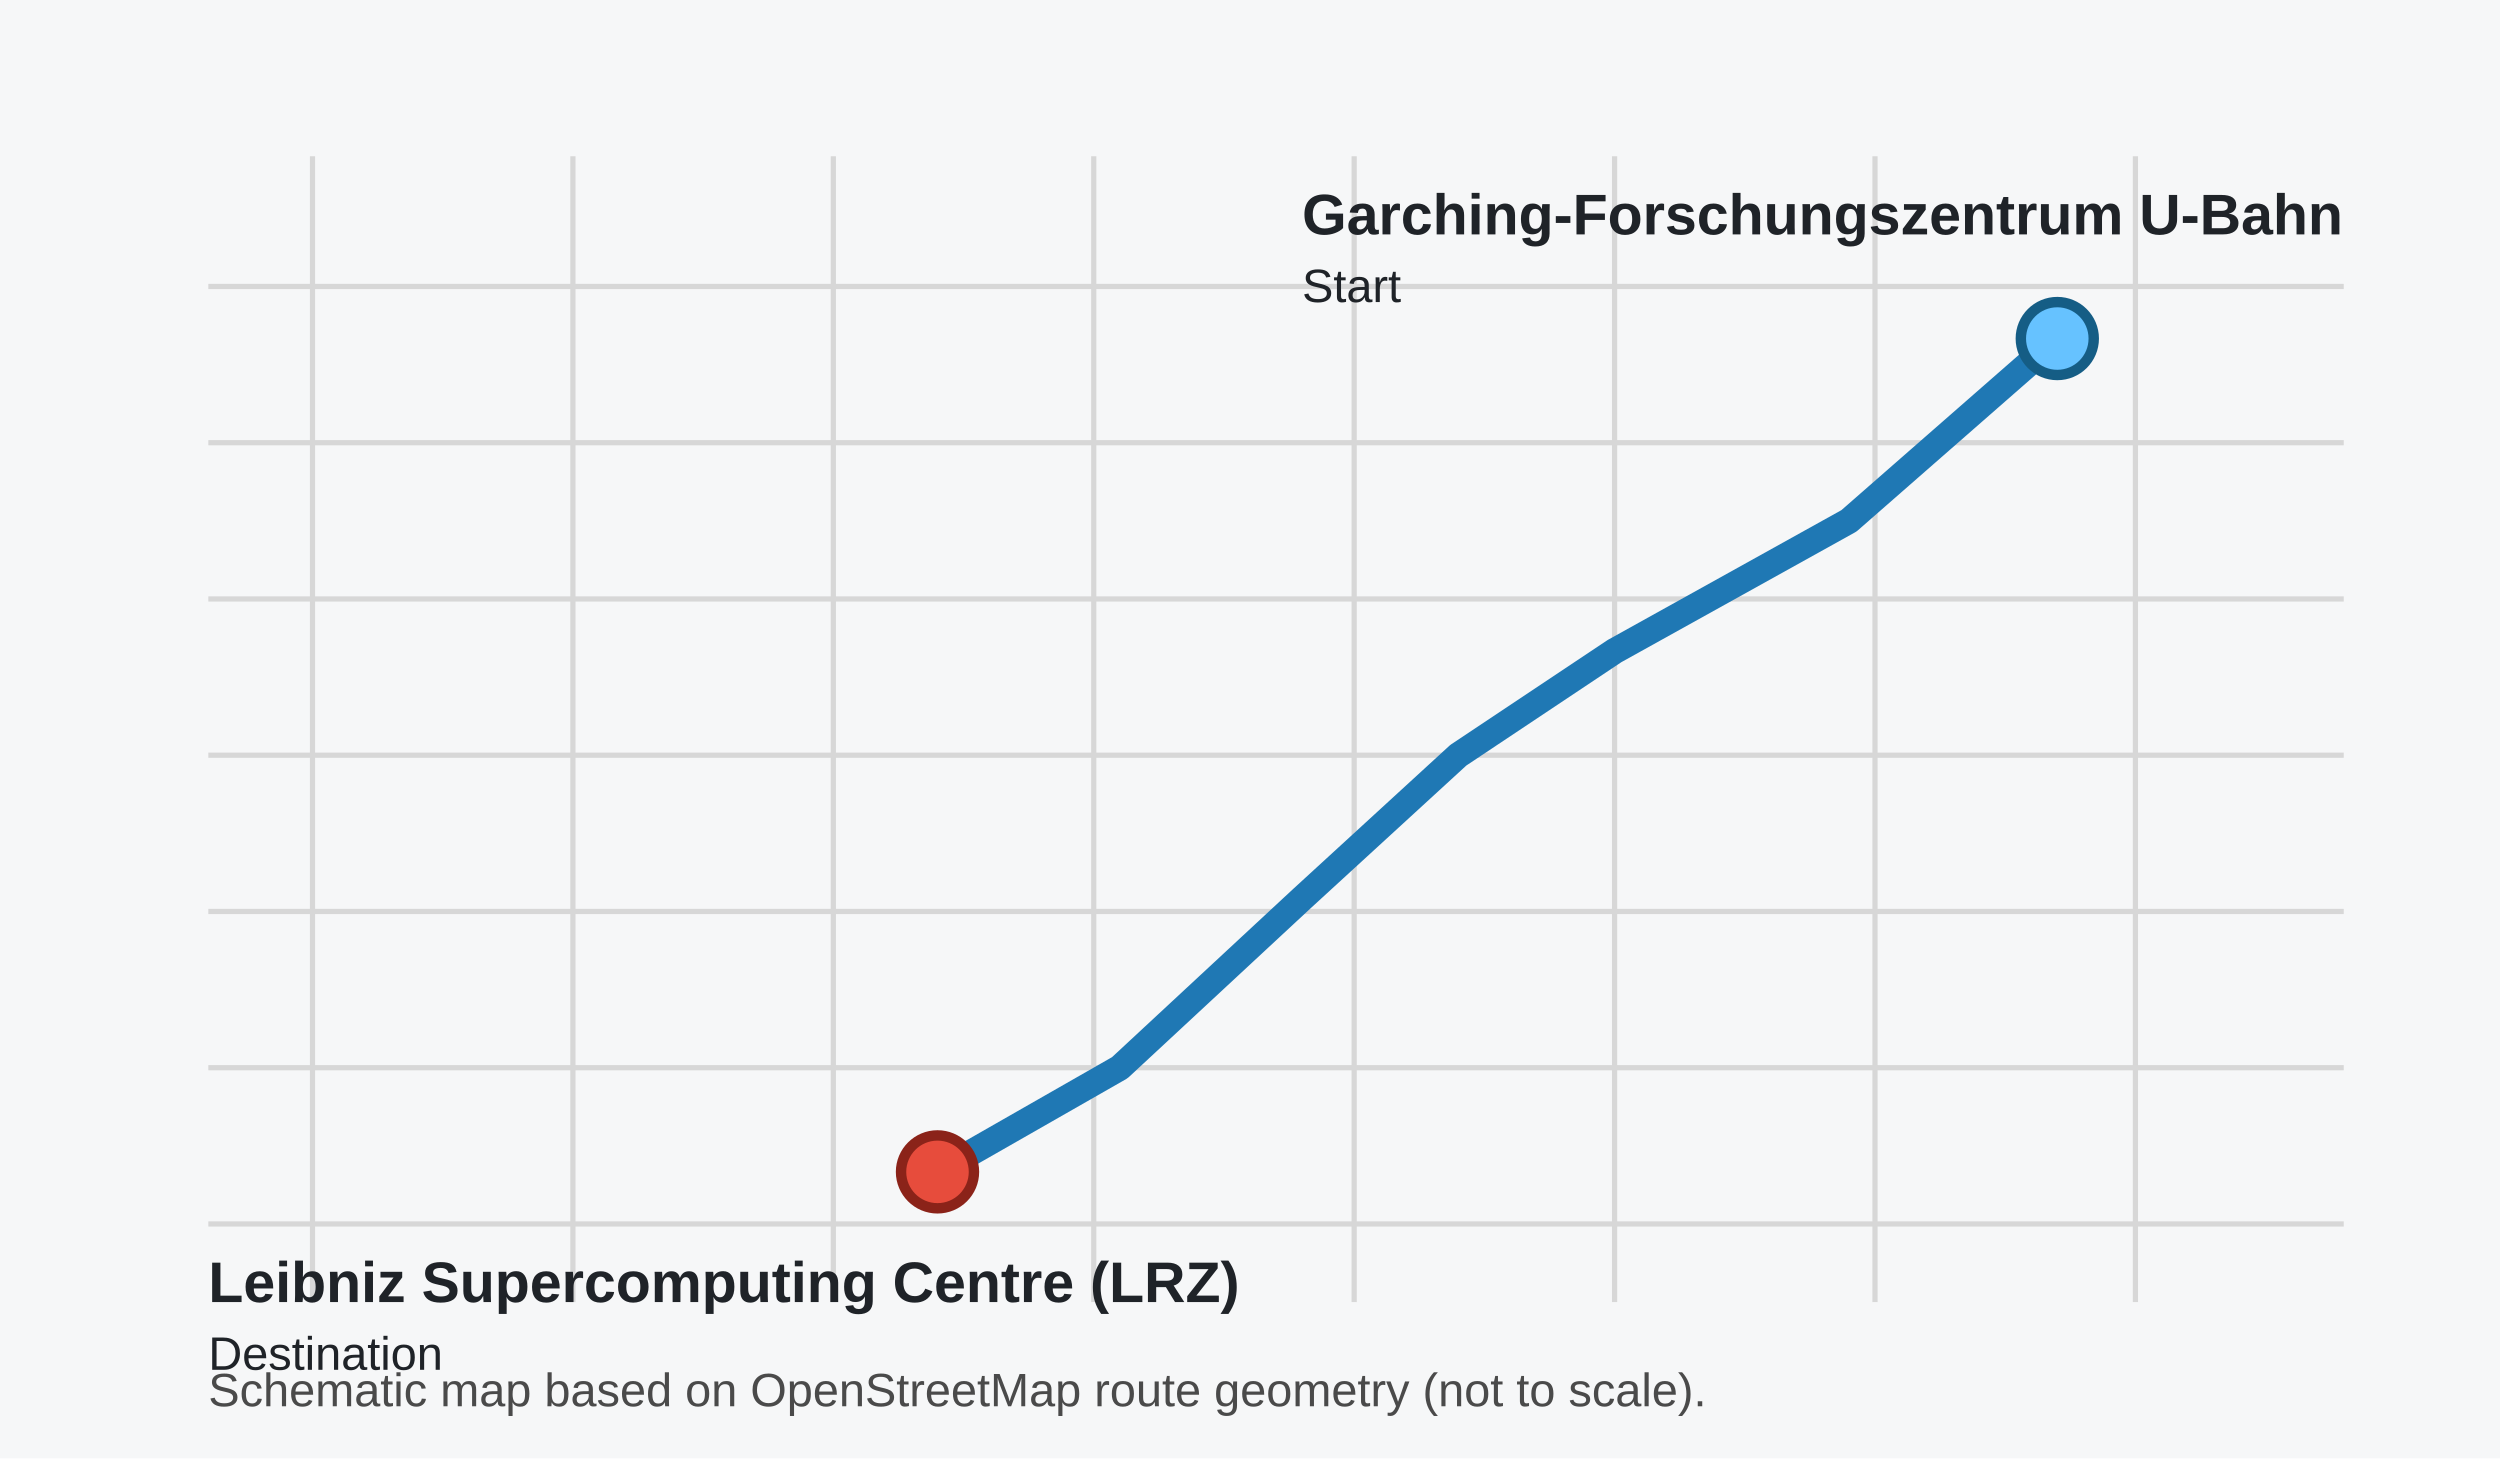
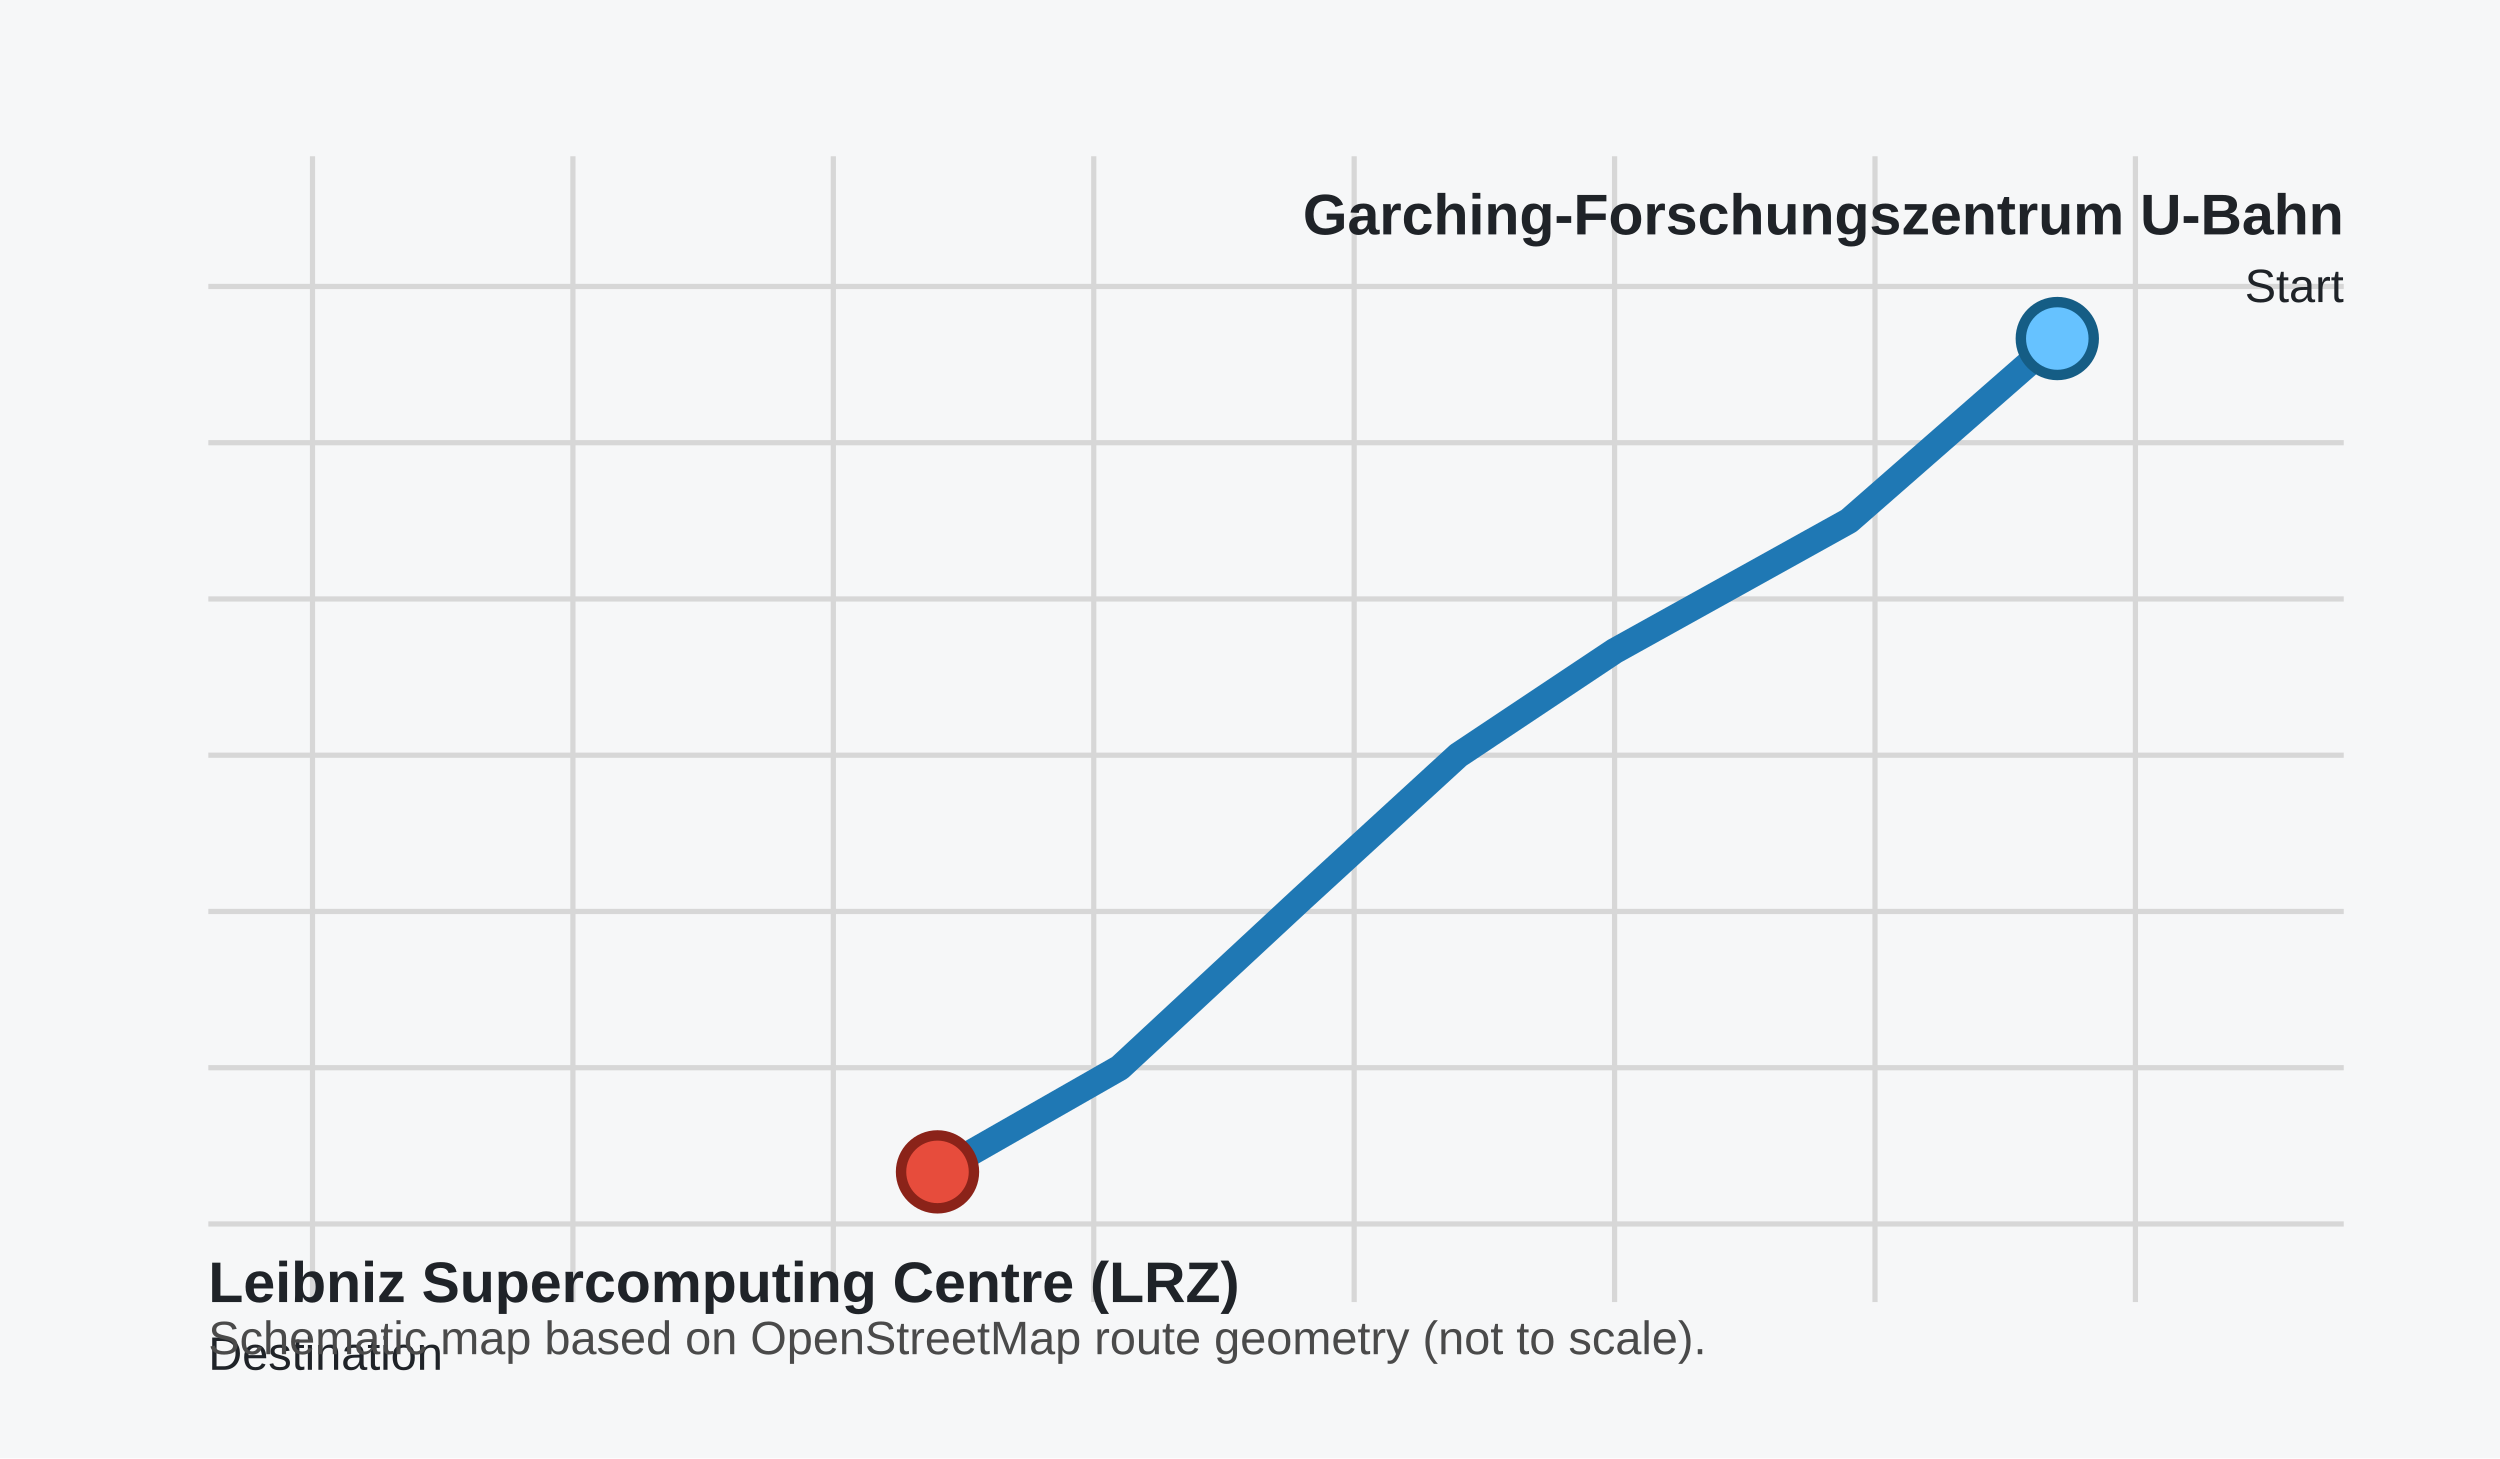
<svg xmlns="http://www.w3.org/2000/svg" viewBox="0 0 960 560" role="img" aria-labelledby="title desc">
  <rect width="960" height="560" fill="#f6f7f8" />
  <g stroke="#d7d7d7" stroke-width="2">
    <path d="M80 110H900M80 170H900M80 230H900M80 290H900M80 350H900M80 410H900M80 470H900" />
    <path d="M120 60V500M220 60V500M320 60V500M420 60V500M520 60V500M620 60V500M720 60V500M820 60V500" />
  </g>
  <path d="M790 130L710 200L620 250L560 290L500 345L430 410L360 450" fill="none" stroke="#1f78b4" stroke-width="10" stroke-linecap="round" stroke-linejoin="round" />
  <circle cx="790" cy="130" r="14" fill="#66c2ff" stroke="#155d85" stroke-width="4" />
  <circle cx="360" cy="450" r="14" fill="#e74c3c" stroke="#8b2319" stroke-width="4" />
  <g font-family="Arial, Helvetica, sans-serif" fill="#1f2328">
-     <text x="500" y="90" font-size="22" font-weight="700" text-anchor="start">Garching-Forschungszentrum U-Bahn</text>
-     <text x="500" y="116" font-size="18" text-anchor="start">Start</text>
+     <text x="900" y="90" font-size="22" font-weight="700" text-anchor="end">Garching-Forschungszentrum U-Bahn</text>
+     <text x="900" y="116" font-size="18" text-anchor="end">Start</text>
    <text x="80" y="500" font-size="22" font-weight="700">Leibniz Supercomputing Centre (LRZ)</text>
    <text x="80" y="526" font-size="18">Destination</text>
-     <text x="80" y="540" font-size="18" fill="#4a4a4a">
+     <text x="80" y="520" font-size="18" fill="#4a4a4a">
      Schematic map based on OpenStreetMap route geometry (not to scale).
    </text>
  </g>
</svg>
